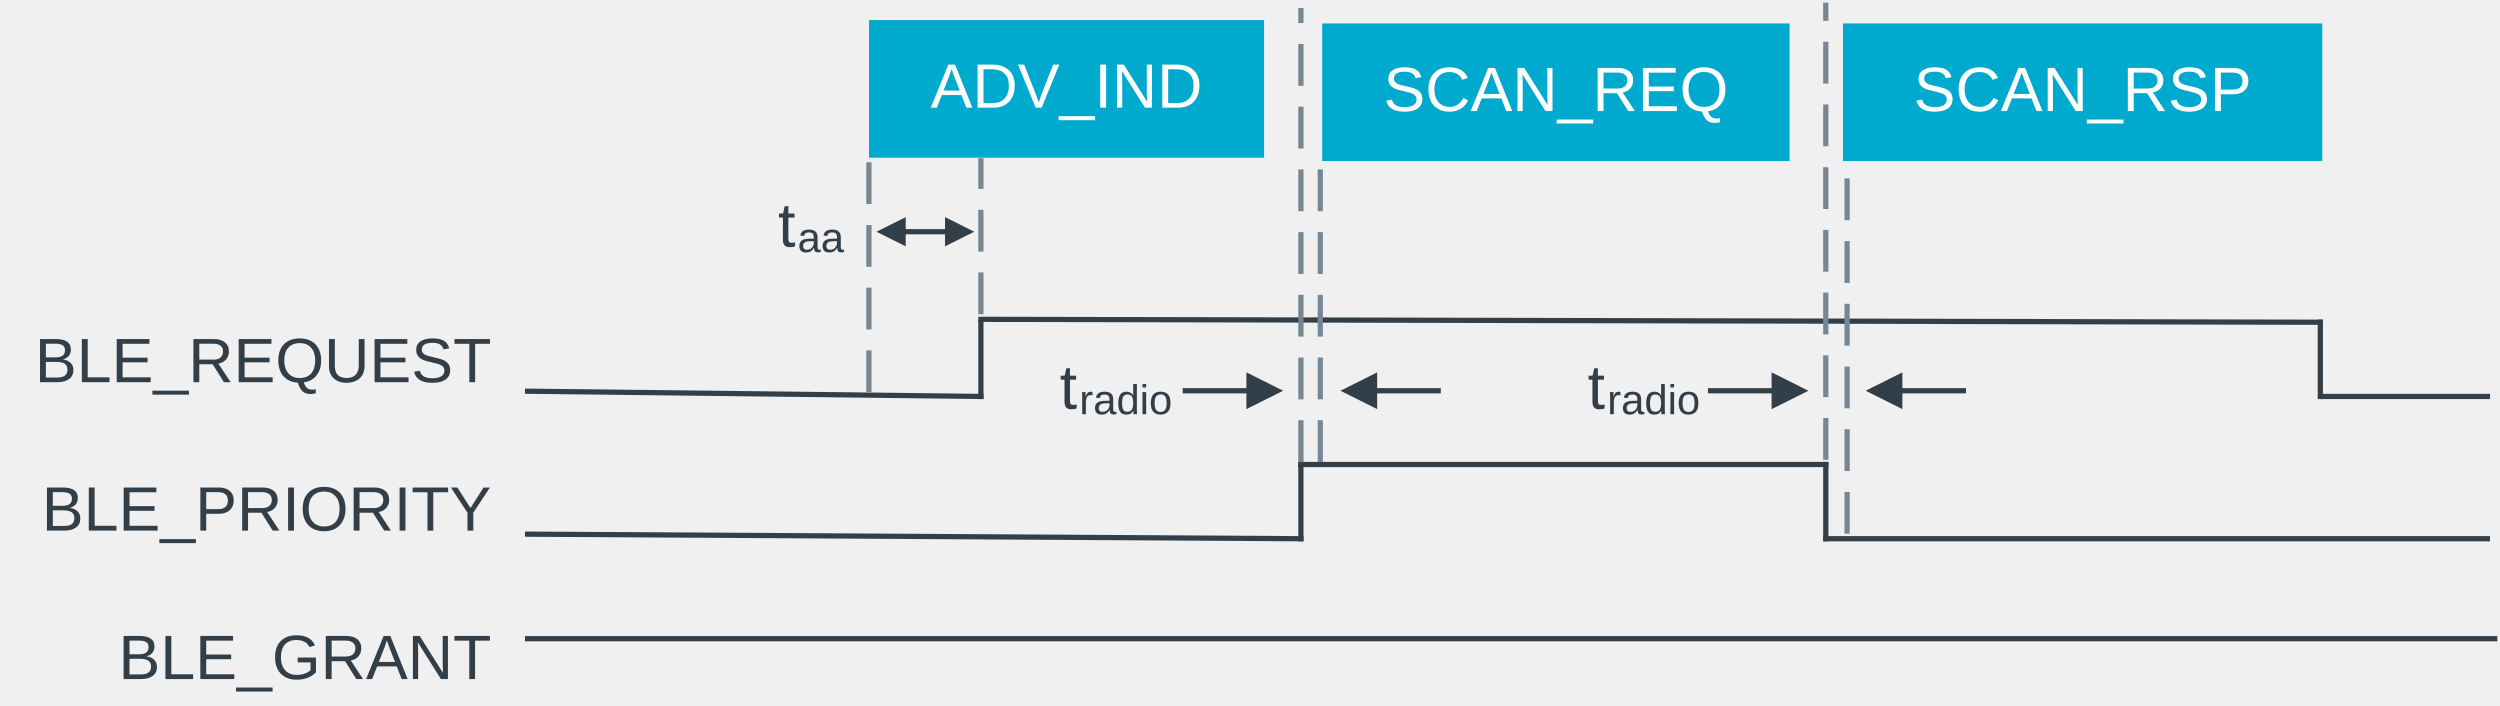
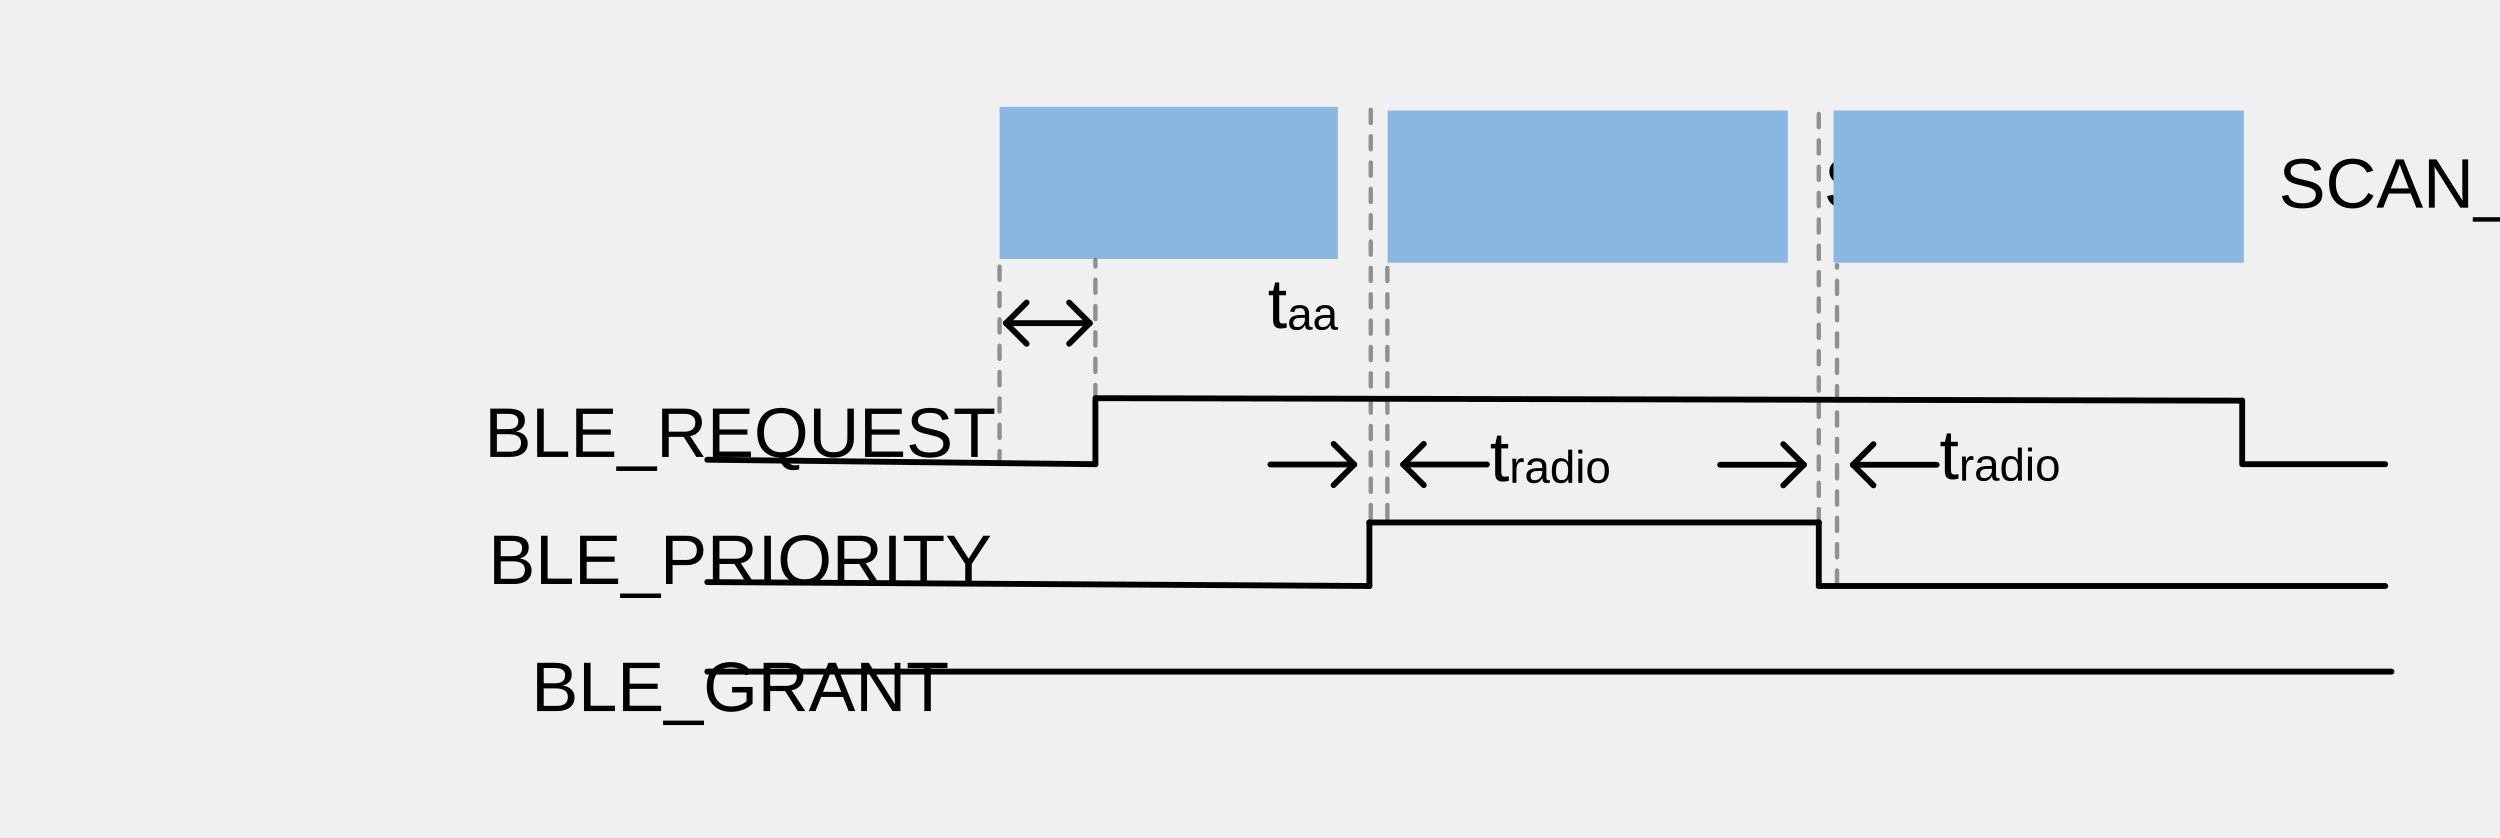
- <svg xmlns="http://www.w3.org/2000/svg" xmlns:xlink="http://www.w3.org/1999/xlink" width="6.645in" height="1.875in" viewBox="0 0 478.42 134.978" xml:space="preserve" color-interpolation-filters="sRGB" class="st15">
+ <svg xmlns="http://www.w3.org/2000/svg" xmlns:ns1="http://schemas.microsoft.com/visio/2003/SVGExtensions/" xmlns:xlink="http://www.w3.org/1999/xlink" width="5.931in" height="1.987in" viewBox="0 0 427.018 143.081" xml:space="preserve" color-interpolation-filters="sRGB" class="st13">
+   <ns1:documentProperties ns1:langID="1044" ns1:metric="true" ns1:viewMarkup="false">
+     <ns1:userDefs>
+       <ns1:ud ns1:nameU="msvNoAutoConnect" ns1:val="VT0(1):26" />
+       <ns1:ud ns1:nameU="msvConvertTheme" />
+     </ns1:userDefs>
+   </ns1:documentProperties>
  <style type="text/css">
	
- 		.st1 {fill:none;stroke:none;stroke-linecap:butt;stroke-width:0.75}
- 		.st2 {fill:#333f48;font-family:Arial;font-size:1em}
- 		.st3 {fill:#000000}
- 		.st4 {stroke:#333f48;stroke-width:1}
- 		.st5 {fill:#00a9ce;stroke:none;stroke-width:0.75}
- 		.st6 {fill:#ffffff;font-family:Arial;font-size:1em}
- 		.st7 {marker-end:url(#mrkr4-60);marker-start:url(#mrkr4-58);stroke:#333f48;stroke-width:1}
- 		.st8 {fill:#333f48;fill-opacity:1;stroke:#333f48;stroke-opacity:1;stroke-width:0.357}
- 		.st9 {stroke:#768692;stroke-dasharray:7,5;stroke-width:1}
- 		.st10 {marker-start:url(#mrkr4-78);stroke:#333f48;stroke-width:1}
- 		.st11 {fill:#333f48;fill-opacity:1;stroke:#333f48;stroke-opacity:1;stroke-width:0.284}
- 		.st12 {marker-end:url(#mrkr4-84);stroke:#333f48;stroke-width:1}
- 		.st13 {fill:none;stroke:none;stroke-width:1}
- 		.st14 {fill:#333f48;font-family:Arial;font-size:0.667em}
- 		.st15 {fill:none;fill-rule:evenodd;font-size:12px;overflow:visible;stroke-linecap:square;stroke-miterlimit:3}
+ 		.st1 {fill:none;stroke:none;stroke-width:0.25}
+ 		.st2 {fill:#000000;font-family:Arial;font-size:1em}
+ 		.st3 {stroke:#000000;stroke-linecap:round;stroke-linejoin:round;stroke-width:1}
+ 		.st4 {fill:#88b7e4;stroke:none;stroke-linecap:round;stroke-linejoin:round;stroke-width:0.5}
+ 		.st5 {marker-end:url(#mrkr1-63);marker-start:url(#mrkr1-61);stroke:#000000;stroke-linecap:round;stroke-linejoin:round;stroke-width:1}
+ 		.st6 {fill:#000000;fill-opacity:1;stroke:#000000;stroke-opacity:1;stroke-width:0.284}
+ 		.st7 {fill:none}
+ 		.st8 {stroke:#000000;stroke-dasharray:2.25,2.25;stroke-linecap:round;stroke-linejoin:round;stroke-opacity:0.4;stroke-width:0.75}
+ 		.st9 {fill:none;stroke:none;stroke-linecap:round;stroke-linejoin:round;stroke-width:0.75}
+ 		.st10 {baseline-shift:-32.494%;font-size:0.65em}
+ 		.st11 {marker-start:url(#mrkr1-61);stroke:#000000;stroke-linecap:round;stroke-linejoin:round;stroke-width:1}
+ 		.st12 {marker-end:url(#mrkr1-63);stroke:#000000;stroke-linecap:round;stroke-linejoin:round;stroke-width:1}
+ 		.st13 {fill:none;fill-rule:evenodd;font-size:12px;overflow:visible;stroke-linecap:square;stroke-miterlimit:3}
	
	</style>
  <defs id="Markers">
-     <g id="lend4">
-       <path d="M 2 1 L 0 0 L 2 -1 L 2 1 " style="stroke:none" />
-     </g>
-     <marker id="mrkr4-58" class="st8" refX="5.24" orient="auto" markerUnits="strokeWidth" overflow="visible">
-       <use xlink:href="#lend4" transform="scale(2.8) " />
+     <g id="lend1">
+       <path d="M 1 -1 L 0 0 L 1 1 " style="stroke-linecap:round;stroke-linejoin:round;fill:none" />
+     </g>
+     <marker id="mrkr1-61" class="st6" ns1:arrowType="1" ns1:arrowSize="2" orient="auto" markerUnits="strokeWidth" overflow="visible">
+       <use xlink:href="#lend1" transform="scale(3.520009) " />
    </marker>
-     <marker id="mrkr4-60" class="st8" refX="-5.6" orient="auto" markerUnits="strokeWidth" overflow="visible">
-       <use xlink:href="#lend4" transform="scale(-2.8,-2.8) " />
-     </marker>
-     <marker id="mrkr4-78" class="st11" refX="6.68" orient="auto" markerUnits="strokeWidth" overflow="visible">
-       <use xlink:href="#lend4" transform="scale(3.52) " />
-     </marker>
-     <marker id="mrkr4-84" class="st11" refX="-7.04" orient="auto" markerUnits="strokeWidth" overflow="visible">
-       <use xlink:href="#lend4" transform="scale(-3.52,-3.52) " />
+     <marker id="mrkr1-63" class="st6" ns1:arrowType="1" ns1:arrowSize="2" orient="auto" markerUnits="strokeWidth" overflow="visible">
+       <use xlink:href="#lend1" transform="scale(-3.520009,-3.520009) " />
    </marker>
  </defs>
-   <g>
-     <g id="shape666-1" transform="translate(0.75,-57.5652)">
-       <rect x="0" y="119.196" width="97.277" height="15.782" class="st1" />
-       <text x="5.92" y="130.69" class="st2">BLE_REQUEST</text>
-     </g>
-     <g id="shape667-4" transform="translate(0.75,-29.1575)">
-       <rect x="0" y="119.196" width="97.277" height="15.782" class="st1" />
-       <text x="7.25" y="130.69" class="st2">BLE_PRIORITY</text>
-     </g>
-     <g id="shape668-7" transform="translate(0.75,-0.75)">
-       <rect x="0" y="119.196" width="97.277" height="15.782" class="st1" />
-       <text x="21.92" y="130.69" class="st2">BLE_GRANT</text>
-     </g>
-     <g id="shape669-10" transform="translate(444.467,-59.1197)">
-       <path d="M0 134.98 L31.55 134.98 L0 134.98 Z" class="st3" />
-       <path d="M0 134.98 L31.55 134.98" class="st4" />
-     </g>
-     <g id="shape670-13" transform="translate(100.966,-12.759)">
-       <path d="M0 134.98 L376.45 134.98 L0 134.98 Z" class="st3" />
-       <path d="M0 134.98 L376.45 134.98" class="st4" />
-     </g>
-     <g id="shape671-16" transform="translate(248.951,-46.0983)">
-       <path d="M0 134.98 L100.45 134.98 L0 134.98 Z" class="st3" />
-       <path d="M0 134.98 L100.45 134.98" class="st4" />
-     </g>
-     <g id="shape672-19" transform="translate(52.732,75.8602) rotate(-90)">
-       <path d="M0 134.98 L14.21 134.98 L0 134.98 Z" class="st3" />
-       <path d="M0 134.98 L14.21 134.98" class="st4" />
-     </g>
-     <g id="shape673-22" transform="translate(579.016,61.6564) rotate(90)">
-       <path d="M0 134.98 L14.21 134.98 L0 134.98 Z" class="st3" />
-       <path d="M0 134.98 L14.21 134.98" class="st4" />
-     </g>
-     <g id="shape674-25" transform="translate(383.93,88.8817) rotate(90)">
-       <path d="M0 134.98 L14.21 134.98 L0 134.98 Z" class="st3" />
-       <path d="M0 134.98 L14.21 134.98" class="st4" />
-     </g>
-     <g id="shape675-28" transform="translate(484.38,88.8817) rotate(90)">
-       <path d="M0 134.98 L14.21 134.98 L0 134.98 Z" class="st3" />
-       <path d="M0 134.98 L14.21 134.98" class="st4" />
-     </g>
-     <g id="shape676-31" transform="translate(349.401,-31.8944)">
-       <path d="M0 134.98 L126.61 134.98 L0 134.98 Z" class="st3" />
-       <path d="M0 134.98 L126.61 134.98" class="st4" />
-     </g>
-     <g id="shape677-34" transform="translate(102.527,-60.1132) rotate(0.662138)">
-       <path d="M0 134.98 L86.75 134.98 L0 134.98 Z" class="st3" />
-       <path d="M0 134.98 L86.75 134.98" class="st4" />
-     </g>
-     <g id="shape678-37" transform="translate(188.005,-73.8789) rotate(0.124196)">
-       <path d="M0 134.98 L256.33 134.98 L0 134.98 Z" class="st3" />
-       <path d="M0 134.98 L256.33 134.98" class="st4" />
-     </g>
-     <g id="shape680-40" transform="translate(166.303,-104.809)">
-       <rect x="0" y="108.643" width="75.601" height="26.335" class="st5" />
-       <text x="11.79" y="125.41" class="st6">ADV_IND</text>
-     </g>
-     <g id="shape682-43" transform="translate(253.03,-104.166)">
-       <rect x="0" y="108.643" width="89.443" height="26.335" class="st5" />
-       <text x="11.71" y="125.41" class="st6">SCAN_REQ</text>
-     </g>
-     <g id="shape684-46" transform="translate(352.685,-104.166)">
-       <rect x="0" y="108.643" width="91.721" height="26.335" class="st5" />
-       <text x="13.52" y="125.41" class="st6">SCAN_RSP</text>
-     </g>
-     <g id="shape685-49" transform="translate(101.764,-32.7654) rotate(0.338132)">
-       <path d="M0 134.98 L147.98 134.98 L0 134.98 Z" class="st3" />
-       <path d="M0 134.98 L147.98 134.98" class="st4" />
-     </g>
-     <g id="shape686-52" transform="translate(167.726,-90.645)">
-       <path d="M5.24 134.98 L5.6 134.98 L13.12 134.98" class="st7" />
-     </g>
-     <g id="shape689-61" transform="translate(52.732,59.6383) rotate(-90)">
-       <path d="M0 134.98 L28.87 134.98 L0 134.98 Z" class="st3" />
-       <path d="M0 134.98 L28.87 134.98" class="st9" />
-     </g>
-     <g id="shape692-64" transform="translate(31.305,74.5436) rotate(-90)">
-       <path d="M0 134.98 L43.78 134.98 L0 134.98 Z" class="st3" />
-       <path d="M0 134.98 L43.78 134.98" class="st9" />
-     </g>
-     <g id="shape696-67" transform="translate(218.498,101.63) rotate(-90)">
-       <path d="M0 134.98 L70.28 134.98 L0 134.98 Z" class="st3" />
-       <path d="M0 134.98 L70.28 134.98" class="st9" />
-     </g>
-     <g id="shape699-70" transform="translate(214.418,87.4869) rotate(-90)">
-       <path d="M0 134.98 L86.49 134.98 L0 134.98 Z" class="st3" />
-       <path d="M0 134.98 L86.49 134.98" class="st9" />
-     </g>
-     <g id="shape701-73" transform="translate(357.017,-60.2122)">
-       <path d="M6.68 134.98 L7.04 134.98 L18.72 134.98" class="st10" />
-     </g>
-     <g id="shape702-79" transform="translate(327.346,-60.2122)">
-       <path d="M0 134.98 L11.68 134.98" class="st12" />
-     </g>
-     <g id="shape705-85" transform="translate(117.681,87.9107) rotate(-90)">
-       <path d="M0 134.98 L57.86 134.98 L0 134.98 Z" class="st3" />
-       <path d="M0 134.98 L57.86 134.98" class="st9" />
-     </g>
-     <g id="shape708-88" transform="translate(113.972,87.9107) rotate(-90)">
-       <path d="M0 134.98 L85.87 134.98 L0 134.98 Z" class="st3" />
-       <path d="M0 134.98 L85.87 134.98" class="st9" />
-     </g>
-     <g id="shape710-91" transform="translate(256.507,-60.2122)">
-       <path d="M6.68 134.98 L7.04 134.98 L18.72 134.98" class="st10" />
-     </g>
-     <g id="shape711-96" transform="translate(226.836,-60.2122)">
-       <path d="M0 134.98 L11.68 134.98" class="st12" />
-     </g>
-     <g id="group712-101" transform="translate(198.183,-55.4504)">
-       <g id="shape713-102" transform="translate(3.19744E-14,-0.272734)">
-         <rect x="0" y="125.728" width="12.549" height="9.251" class="st13" />
-         <text x="4.61" y="133.95" class="st2">t</text>
+   <g ns1:mID="8" ns1:index="6" ns1:groupContext="foregroundPage">
+     <ns1:pageProperties ns1:drawingScale="0.0393701" ns1:pageScale="0.0393701" ns1:drawingUnits="24" ns1:shadowOffsetX="9" ns1:shadowOffsetY="-9" />
+     <ns1:layer ns1:name="Hairline" ns1:index="0" color="#000000" />
+     <g id="shape1-1" ns1:mID="1" ns1:groupContext="shape" transform="translate(18.25,-62.5924)">
+       <ns1:textBlock ns1:margins="rect(4,4,4,4)" ns1:tabSpace="42.5197" />
+       <ns1:textRect cx="48.158" cy="137.05" width="96.32" height="12.062" />
+       <rect x="0" y="131.019" width="96.315" height="12.062" class="st1" />
+       <text x="4.48" y="140.65" class="st2" ns1:langID="1044">
+         <ns1:paragraph ns1:horizAlign="1" />
+         <ns1:tabList />BLE_REQUEST</text>
+     </g>
+     <g id="shape2-4" ns1:mID="2" ns1:groupContext="shape" transform="translate(18.25,-40.8807)">
+       <ns1:textBlock ns1:margins="rect(4,4,4,4)" ns1:tabSpace="42.5197" />
+       <ns1:textRect cx="48.158" cy="137.05" width="96.32" height="12.062" />
+       <rect x="0" y="131.019" width="96.315" height="12.062" class="st1" />
+       <text x="5.14" y="140.65" class="st2" ns1:langID="1044">
+         <ns1:paragraph ns1:horizAlign="1" />
+         <ns1:tabList />BLE_PRIORITY</text>
+     </g>
+     <g id="shape3-7" ns1:mID="3" ns1:groupContext="shape" transform="translate(18.25,-19.1691)">
+       <ns1:textBlock ns1:margins="rect(4,4,4,4)" ns1:tabSpace="42.5197" />
+       <ns1:textRect cx="48.158" cy="137.05" width="96.32" height="12.062" />
+       <rect x="0" y="131.019" width="96.315" height="12.062" class="st1" />
+       <text x="12.48" y="140.65" class="st2" ns1:langID="1044">
+         <ns1:paragraph ns1:horizAlign="1" />
+         <ns1:tabList />BLE_GRANT</text>
+     </g>
+     <g id="shape4-10" ns1:mID="4" ns1:groupContext="shape" transform="translate(383.335,-63.7795)">
+       <ns1:userDefs>
+         <ns1:ud ns1:nameU="msvThemeColors" ns1:val="VT0(254):26" />
+       </ns1:userDefs>
+       <path d="M0 143.08 L24.11 143.08" class="st3" />
+     </g>
+     <g id="shape6-13" ns1:mID="6" ns1:groupContext="shape" transform="translate(120.801,-28.3465)">
+       <ns1:userDefs>
+         <ns1:ud ns1:nameU="msvThemeColors" ns1:val="VT0(254):26" />
+       </ns1:userDefs>
+       <path d="M0 143.08 L287.72 143.08" class="st3" />
+     </g>
+     <g id="shape8-16" ns1:mID="8" ns1:groupContext="shape" transform="translate(233.904,-53.8274)">
+       <ns1:userDefs>
+         <ns1:ud ns1:nameU="msvThemeColors" ns1:val="VT0(254):26" />
+       </ns1:userDefs>
+       <path d="M0 143.08 L76.77 143.08" class="st3" />
+     </g>
+     <g id="shape9-19" ns1:mID="9" ns1:groupContext="shape" transform="translate(44.0186,79.3017) rotate(-90)">
+       <ns1:userDefs>
+         <ns1:ud ns1:nameU="msvThemeColors" ns1:val="VT0(254):26" />
+       </ns1:userDefs>
+       <path d="M0 143.08 L10.86 143.08" class="st3" />
+     </g>
+     <g id="shape10-22" ns1:mID="10" ns1:groupContext="shape" transform="translate(526.087,68.4459) rotate(90)">
+       <ns1:userDefs>
+         <ns1:ud ns1:nameU="msvThemeColors" ns1:val="VT0(254):26" />
+       </ns1:userDefs>
+       <path d="M0 143.08 L10.86 143.08" class="st3" />
+     </g>
+     <g id="shape11-25" ns1:mID="11" ns1:groupContext="shape" transform="translate(376.985,89.2539) rotate(90)">
+       <ns1:userDefs>
+         <ns1:ud ns1:nameU="msvThemeColors" ns1:val="VT0(254):26" />
+       </ns1:userDefs>
+       <path d="M0 143.08 L10.86 143.08" class="st3" />
+     </g>
+     <g id="shape12-28" ns1:mID="12" ns1:groupContext="shape" transform="translate(453.758,89.2539) rotate(90)">
+       <ns1:userDefs>
+         <ns1:ud ns1:nameU="msvThemeColors" ns1:val="VT0(254):26" />
+       </ns1:userDefs>
+       <path d="M0 143.08 L10.86 143.08" class="st3" />
+     </g>
+     <g id="shape13-31" ns1:mID="13" ns1:groupContext="shape" transform="translate(310.677,-42.9715)">
+       <ns1:userDefs>
+         <ns1:ud ns1:nameU="msvThemeColors" ns1:val="VT0(254):26" />
+       </ns1:userDefs>
+       <path d="M0 143.08 L96.77 143.08" class="st3" />
+     </g>
+     <g id="shape19-34" ns1:mID="19" ns1:groupContext="shape" transform="translate(122.455,-64.5362) rotate(0.662138)">
+       <ns1:userDefs>
+         <ns1:ud ns1:nameU="msvThemeColors" ns1:val="VT0(254):26" />
+       </ns1:userDefs>
+       <path d="M0 143.08 L66.3 143.08" class="st3" />
+     </g>
+     <g id="shape20-37" ns1:mID="20" ns1:groupContext="shape" transform="translate(187.41,-75.0597) rotate(0.124196)">
+       <ns1:userDefs>
+         <ns1:ud ns1:nameU="msvThemeColors" ns1:val="VT0(254):26" />
+       </ns1:userDefs>
+       <path d="M0 143.08 L195.91 143.08" class="st3" />
+     </g>
+     <g id="group27-40" transform="translate(170.737,-98.8437)" ns1:mID="27" ns1:groupContext="group">
+       <g id="shape28-41" ns1:mID="28" ns1:groupContext="shape">
+         <ns1:textBlock ns1:margins="rect(0,0,0,0)" ns1:tabSpace="42.5197" />
+         <ns1:textRect cx="28.891" cy="130.088" width="57.79" height="25.988" />
+         <rect x="0" y="117.094" width="57.781" height="25.988" class="st4" />
+         <text x="2.88" y="133.69" class="st2" ns1:langID="1033">
+           <ns1:paragraph ns1:horizAlign="1" />
+           <ns1:tabList />ADV_IND</text>
      </g>
-       <g id="shape714-105" transform="translate(2.13576,-2.84217E-14)">
-         <rect x="0" y="127.24" width="30.234" height="7.739" class="st13" />
-         <text x="6.22" y="134.71" class="st14">radio</text>
+     </g>
+     <g id="group29-44" transform="translate(237.022,-98.2092)" ns1:mID="29" ns1:groupContext="group">
+       <g id="shape30-45" ns1:mID="30" ns1:groupContext="shape">
+         <ns1:textBlock ns1:margins="rect(0,0,0,0)" ns1:tabSpace="42.5197" />
+         <ns1:textRect cx="34.18" cy="130.088" width="68.37" height="25.988" />
+         <rect x="0" y="117.094" width="68.361" height="25.988" class="st4" />
+         <text x="1.17" y="133.69" class="st2" ns1:langID="1033">
+           <ns1:paragraph ns1:horizAlign="1" />
+           <ns1:tabList />SCAN_REQ</text>
      </g>
    </g>
-     <g id="group715-108" transform="translate(299.211,-55.4504)">
-       <g id="shape716-109" transform="translate(3.19744E-14,-0.272734)">
-         <rect x="0" y="125.728" width="12.549" height="9.251" class="st13" />
-         <text x="4.61" y="133.95" class="st2">t</text>
+     <g id="group31-48" transform="translate(312.99,-98.2092)" ns1:mID="31" ns1:groupContext="group">
+       <g id="shape32-49" ns1:mID="32" ns1:groupContext="shape" transform="translate(0.196852,0)">
+         <ns1:textBlock ns1:margins="rect(0,0,0,0)" ns1:tabSpace="42.5197" />
+         <ns1:textRect cx="35.051" cy="130.088" width="70.11" height="25.988" />
+         <rect x="0" y="117.094" width="70.102" height="25.988" class="st4" />
+         <text x="2.71" y="133.69" class="st2" ns1:langID="1033">
+           <ns1:paragraph ns1:horizAlign="1" />
+           <ns1:tabList />SCAN_RSP</text>
      </g>
-       <g id="shape717-112" transform="translate(2.13576,0)">
-         <rect x="0" y="127.24" width="30.234" height="7.739" class="st13" />
-         <text x="6.22" y="134.71" class="st14">radio</text>
-       </g>
-     </g>
-     <g id="group721-115" transform="translate(144.288,-86.4743)">
-       <g id="shape719-116" transform="translate(1.4988E-14,-0.272734)">
-         <rect x="0" y="125.728" width="12.549" height="9.251" class="st13" />
-         <text x="4.61" y="133.95" class="st2">t</text>
-       </g>
-       <g id="shape720-119" transform="translate(2.13576,1.13687E-13)">
-         <rect x="0" y="127.24" width="21.303" height="7.739" class="st13" />
-         <text x="6.2" y="134.71" class="st14">aa</text>
-       </g>
+     </g>
+     <g id="shape39-52" ns1:mID="39" ns1:groupContext="shape" transform="translate(121.646,-43.6365) rotate(0.338132)">
+       <ns1:userDefs>
+         <ns1:ud ns1:nameU="msvThemeColors" ns1:val="VT0(254):26" />
+       </ns1:userDefs>
+       <path d="M0 143.08 L113.1 143.08" class="st3" />
+     </g>
+     <g id="shape42-55" ns1:mID="42" ns1:groupContext="shape" transform="translate(171.825,-87.874)">
+       <path d="M0 143.08 L14.31 143.08" class="st5" />
+     </g>
+     <g id="shape43-64" ns1:mID="43" ns1:groupContext="shape" transform="translate(44.0186,68.0213) rotate(-90)">
+       <path d="M0 143.08 L23.59 143.08 L0 143.08 Z" class="st7" />
+       <path d="M0 143.08 L23.59 143.08" class="st8" />
+     </g>
+     <g id="shape44-67" ns1:mID="44" ns1:groupContext="shape" transform="translate(27.6421,79.3018) rotate(-90)">
+       <path d="M0 143.08 L35.43 143.08 L0 143.08 Z" class="st7" />
+       <path d="M0 143.08 L35.43 143.08" class="st8" />
+     </g>
+     <g id="shape45-70" ns1:mID="45" ns1:groupContext="shape" ns1:layerMember="0" transform="translate(156.518,-85.6362)">
+       <ns1:userDefs>
+         <ns1:ud ns1:nameU="DWGTextHAlign" ns1:prompt="0=left, 0.5=center, 1=right" ns1:val="VT0(1):1" />
+         <ns1:ud ns1:nameU="DWGTextVAlign" ns1:prompt="0=bottom, 0.5=middle, 1=top" ns1:val="VT0(0.5):1" />
+         <ns1:ud ns1:nameU="SOLSH" ns1:prompt="" ns1:val="VT4({13D0FF3B-CF5B-4a46-98AB-14030248EAEF})" />
+         <ns1:ud ns1:nameU="DWGEntityType" ns1:prompt="" ns1:val="VT4(MTEXT)" />
+       </ns1:userDefs>
+       <ns1:textBlock ns1:margins="rect(0,0,0,0)" />
+       <ns1:textRect cx="14.173" cy="138.419" width="28.35" height="9.324" />
+       <rect x="0" y="133.757" width="28.346" height="9.324" class="st9" />
+       <text x="-0" y="141.66" class="st2" ns1:langID="1044">
+         <ns1:paragraph ns1:spLine="-1.08" ns1:spAfter="7.99997" ns1:bulletSize="0.166667" />
+         <ns1:tabList />t<tspan dy="-0.287em" class="st10" ns1:langID="1033" ns1:baseFontSize="12">aa</tspan>
+       </text>
+     </g>
+     <g id="shape46-74" ns1:mID="46" ns1:groupContext="shape" transform="translate(170.714,99.7112) rotate(-90)">
+       <path d="M0 143.08 L54.43 143.08 L0 143.08 Z" class="st7" />
+       <path d="M0 143.08 L54.43 143.08" class="st8" />
+     </g>
+     <g id="shape47-77" ns1:mID="47" ns1:groupContext="shape" transform="translate(167.596,89.223) rotate(-90)">
+       <path d="M0 143.08 L71.87 143.08 L0 143.08 Z" class="st7" />
+       <path d="M0 143.08 L71.87 143.08" class="st8" />
+     </g>
+     <g id="shape48-80" ns1:mID="48" ns1:groupContext="shape" ns1:layerMember="0" transform="translate(271.276,-59.8409)">
+       <ns1:userDefs>
+         <ns1:ud ns1:nameU="DWGTextHAlign" ns1:prompt="0=left, 0.5=center, 1=right" ns1:val="VT0(1):1" />
+         <ns1:ud ns1:nameU="DWGTextVAlign" ns1:prompt="0=bottom, 0.5=middle, 1=top" ns1:val="VT0(0.5):1" />
+         <ns1:ud ns1:nameU="SOLSH" ns1:prompt="" ns1:val="VT4({13D0FF3B-CF5B-4a46-98AB-14030248EAEF})" />
+         <ns1:ud ns1:nameU="DWGEntityType" ns1:prompt="" ns1:val="VT4(MTEXT)" />
+       </ns1:userDefs>
+       <ns1:textBlock ns1:margins="rect(0,0,0,0)" />
+       <ns1:textRect cx="14.173" cy="138.419" width="28.35" height="9.324" />
+       <rect x="0" y="133.757" width="28.346" height="9.324" class="st9" />
+       <text x="-0" y="141.66" class="st2" ns1:langID="1044">
+         <ns1:paragraph ns1:spLine="-1.08" ns1:spAfter="7.99997" ns1:bulletSize="0.166667" />
+         <ns1:tabList />t<tspan dy="-0.287em" class="st10" ns1:baseFontSize="12">radio</tspan>
+       </text>
+     </g>
+     <g id="shape49-84" ns1:mID="49" ns1:groupContext="shape" transform="translate(316.498,-63.6826)">
+       <path d="M0 143.08 L14.31 143.08" class="st11" />
+     </g>
+     <g id="shape50-89" ns1:mID="50" ns1:groupContext="shape" transform="translate(293.821,-63.6826)">
+       <path d="M0 143.08 L14.31 143.08" class="st12" />
+     </g>
+     <g id="shape51-94" ns1:mID="51" ns1:groupContext="shape" transform="translate(93.895,88.5118) rotate(-90)">
+       <path d="M0 143.08 L44.22 143.08 L0 143.08 Z" class="st7" />
+       <path d="M0 143.08 L44.22 143.08" class="st8" />
+     </g>
+     <g id="shape52-97" ns1:mID="52" ns1:groupContext="shape" transform="translate(91.0604,88.5118) rotate(-90)">
+       <path d="M0 143.08 L70.31 143.08 L0 143.08 Z" class="st7" />
+       <path d="M0 143.08 L70.31 143.08" class="st8" />
+     </g>
+     <g id="shape53-100" ns1:mID="53" ns1:groupContext="shape" ns1:layerMember="0" transform="translate(194.457,-59.4757)">
+       <ns1:userDefs>
+         <ns1:ud ns1:nameU="DWGTextHAlign" ns1:prompt="0=left, 0.5=center, 1=right" ns1:val="VT0(1):1" />
+         <ns1:ud ns1:nameU="DWGTextVAlign" ns1:prompt="0=bottom, 0.5=middle, 1=top" ns1:val="VT0(0.5):1" />
+         <ns1:ud ns1:nameU="SOLSH" ns1:prompt="" ns1:val="VT4({13D0FF3B-CF5B-4a46-98AB-14030248EAEF})" />
+         <ns1:ud ns1:nameU="DWGEntityType" ns1:prompt="" ns1:val="VT4(MTEXT)" />
+       </ns1:userDefs>
+       <ns1:textBlock ns1:margins="rect(0,0,0,0)" />
+       <ns1:textRect cx="14.173" cy="138.419" width="28.35" height="9.324" />
+       <rect x="0" y="133.757" width="28.346" height="9.324" class="st9" />
+       <text x="-0" y="141.66" class="st2" ns1:langID="1044">
+         <ns1:paragraph ns1:spLine="-1.08" ns1:spAfter="7.99997" ns1:bulletSize="0.166667" />
+         <ns1:tabList />t<tspan dy="-0.287em" class="st10" ns1:baseFontSize="12">radio</tspan>
+       </text>
+     </g>
+     <g id="shape54-104" ns1:mID="54" ns1:groupContext="shape" transform="translate(239.679,-63.7277)">
+       <path d="M0 143.08 L14.31 143.08" class="st11" />
+     </g>
+     <g id="shape55-109" ns1:mID="55" ns1:groupContext="shape" transform="translate(217.002,-63.7277)">
+       <path d="M0 143.08 L14.31 143.08" class="st12" />
    </g>
  </g>
</svg>
